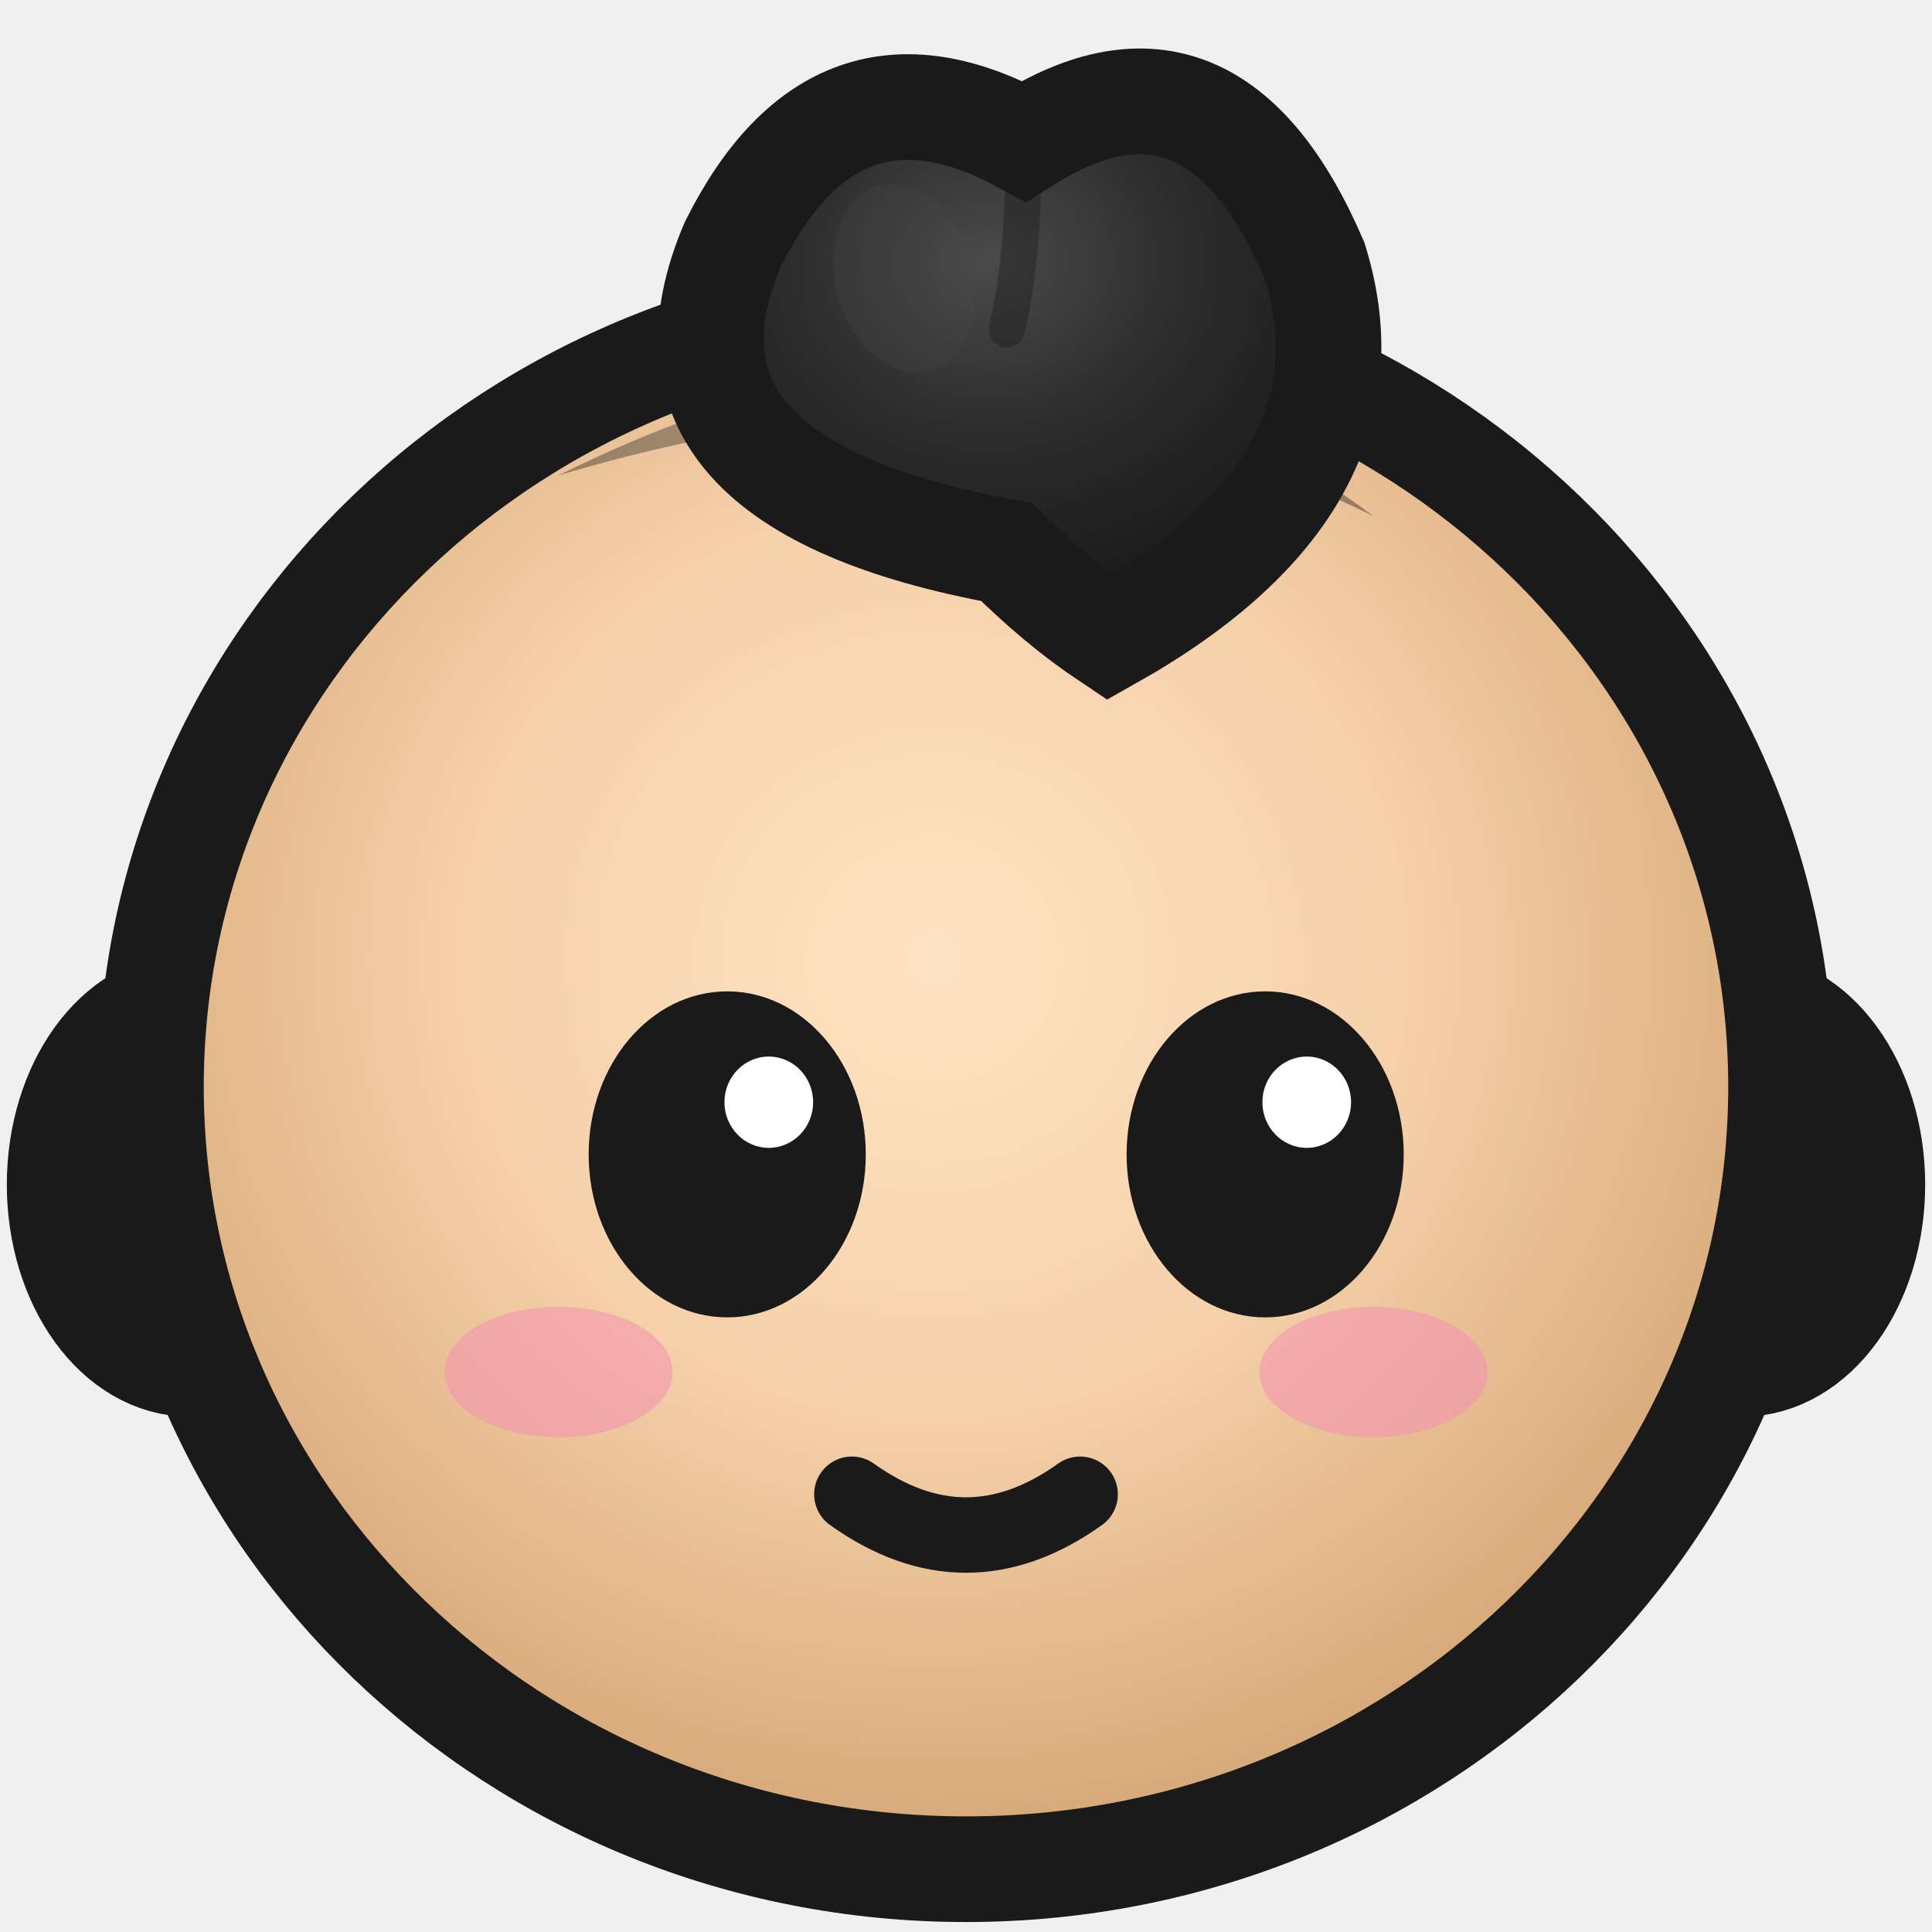
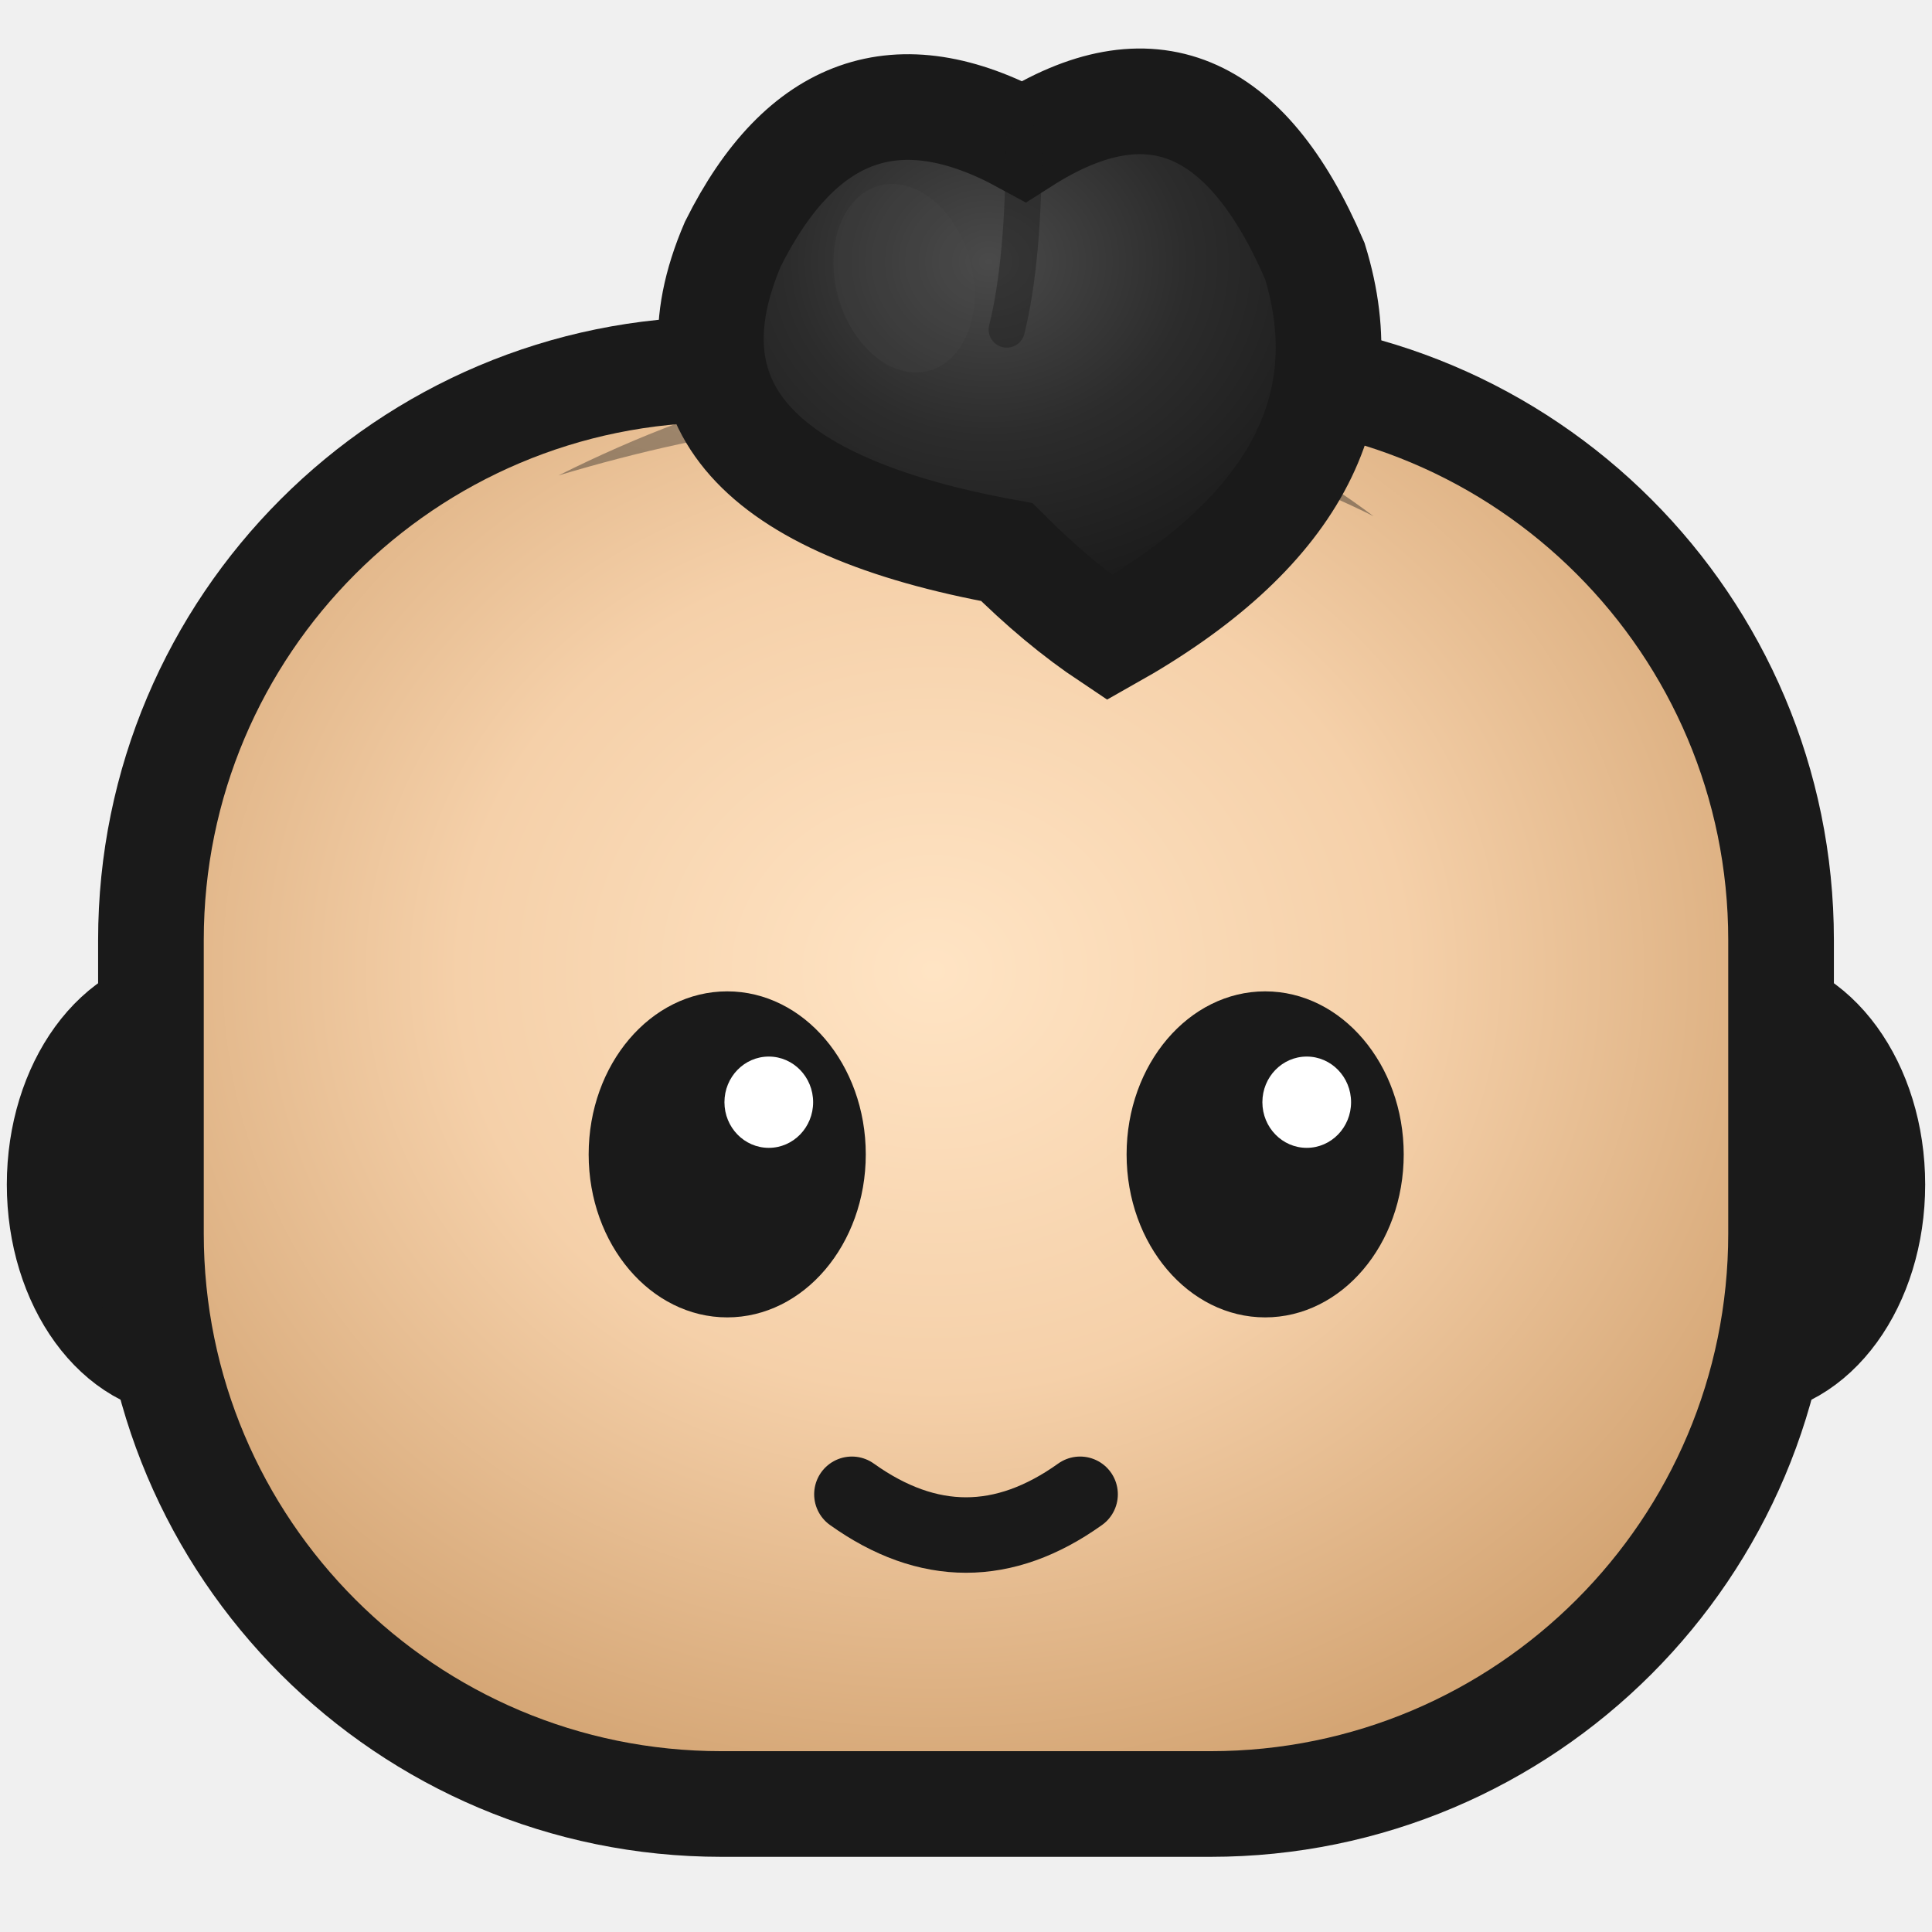
<svg xmlns="http://www.w3.org/2000/svg" viewBox="0 0 64 64" width="64" height="64" id="face_thinking">
  <defs>
    <radialGradient id="headGrad" cx="48%" cy="42%" r="58%" fx="48%" fy="42%">
      <stop offset="0%" stop-color="#FFE4C4" />
      <stop offset="50%" stop-color="#F5D0A9" />
      <stop offset="100%" stop-color="#D4A574" />
    </radialGradient>
    <radialGradient id="headGradHair" cx="45%" cy="30%" r="65%" fx="45%" fy="30%">
      <stop offset="0%" stop-color="#4A4A4A" />
      <stop offset="50%" stop-color="#2C2C2C" />
      <stop offset="100%" stop-color="#1A1A1A" />
    </radialGradient>
  </defs>
  <ellipse cx="6.296" cy="39.24" rx="4.32" ry="5.94" fill="url(#headGrad)" stroke="#1A1A1A" stroke-width="3.5" />
  <ellipse cx="6.296" cy="39.24" rx="1.944" ry="3.267" fill="#D4A574" opacity="0.25" />
  <ellipse cx="57.704" cy="39.24" rx="4.32" ry="5.94" fill="url(#headGrad)" stroke="#1A1A1A" stroke-width="3.5" />
  <ellipse cx="57.704" cy="39.24" rx="1.944" ry="3.267" fill="#D4A574" opacity="0.25" />
-   <ellipse cx="32" cy="36" rx="27" ry="25.92" fill="url(#headGrad)" stroke="#1A1A1A" stroke-width="3.5" />
+   <rect x="5" y="12.24" width="54" height="47.52" rx="18.9" ry="18.9" fill="url(#headGrad)" stroke="#1A1A1A" stroke-width="3.5" />
  <path d="M18.5 15.75       Q 26.6 11.7, 33.35 12.24       Q 40.1 13.05, 45.5 17.1       Q 40.1 14.4, 33.35 13.86       Q 26.6 13.32, 18.5 15.75 Z" fill="url(#headGradHair)" opacity="0.4" />
  <path d="       M33.35 18.288       Q 20.876 16.02,         24.278 8.082       Q 27.68 1.278,         33.917 4.68       Q 40.154 0.711,         43.556 8.649       Q 45.824 16.02,         36.752 21.123       Q 35.051 19.989,         33.35 18.288 Z" fill="url(#headGradHair)" stroke="#1A1A1A" stroke-width="3.5" />
  <path d="M33.917 4.68       Q 33.917 8.649,         33.35 10.917" fill="none" stroke="#1A1A1A" stroke-width="1.2" stroke-linecap="round" opacity="0.4" />
  <ellipse cx="29.948" cy="9.216" rx="2.268" ry="3.175" fill="#4A4A4A" opacity="0.2" transform="rotate(-15 29.948 9.216)" />
  <ellipse cx="24.09" cy="38.24" rx="4.59" ry="5.4" fill="#1A1A1A" />
  <ellipse cx="25.467" cy="36.512" rx="1.469" ry="1.512" fill="#FFFFFF" />
  <ellipse cx="41.91" cy="38.24" rx="4.59" ry="5.4" fill="#1A1A1A" />
  <ellipse cx="43.287" cy="36.512" rx="1.469" ry="1.512" fill="#FFFFFF" />
-   <ellipse cx="18.5" cy="45.45" rx="3.78" ry="2.16" fill="#F48FB1" opacity="0.55" />
-   <ellipse cx="45.5" cy="45.45" rx="3.78" ry="2.16" fill="#F48FB1" opacity="0.55" />
  <path d="M28.22 49.5 Q 32 52.2, 35.78 49.5" fill="none" stroke="#1A1A1A" stroke-width="2.5" stroke-linecap="round" />
</svg>
